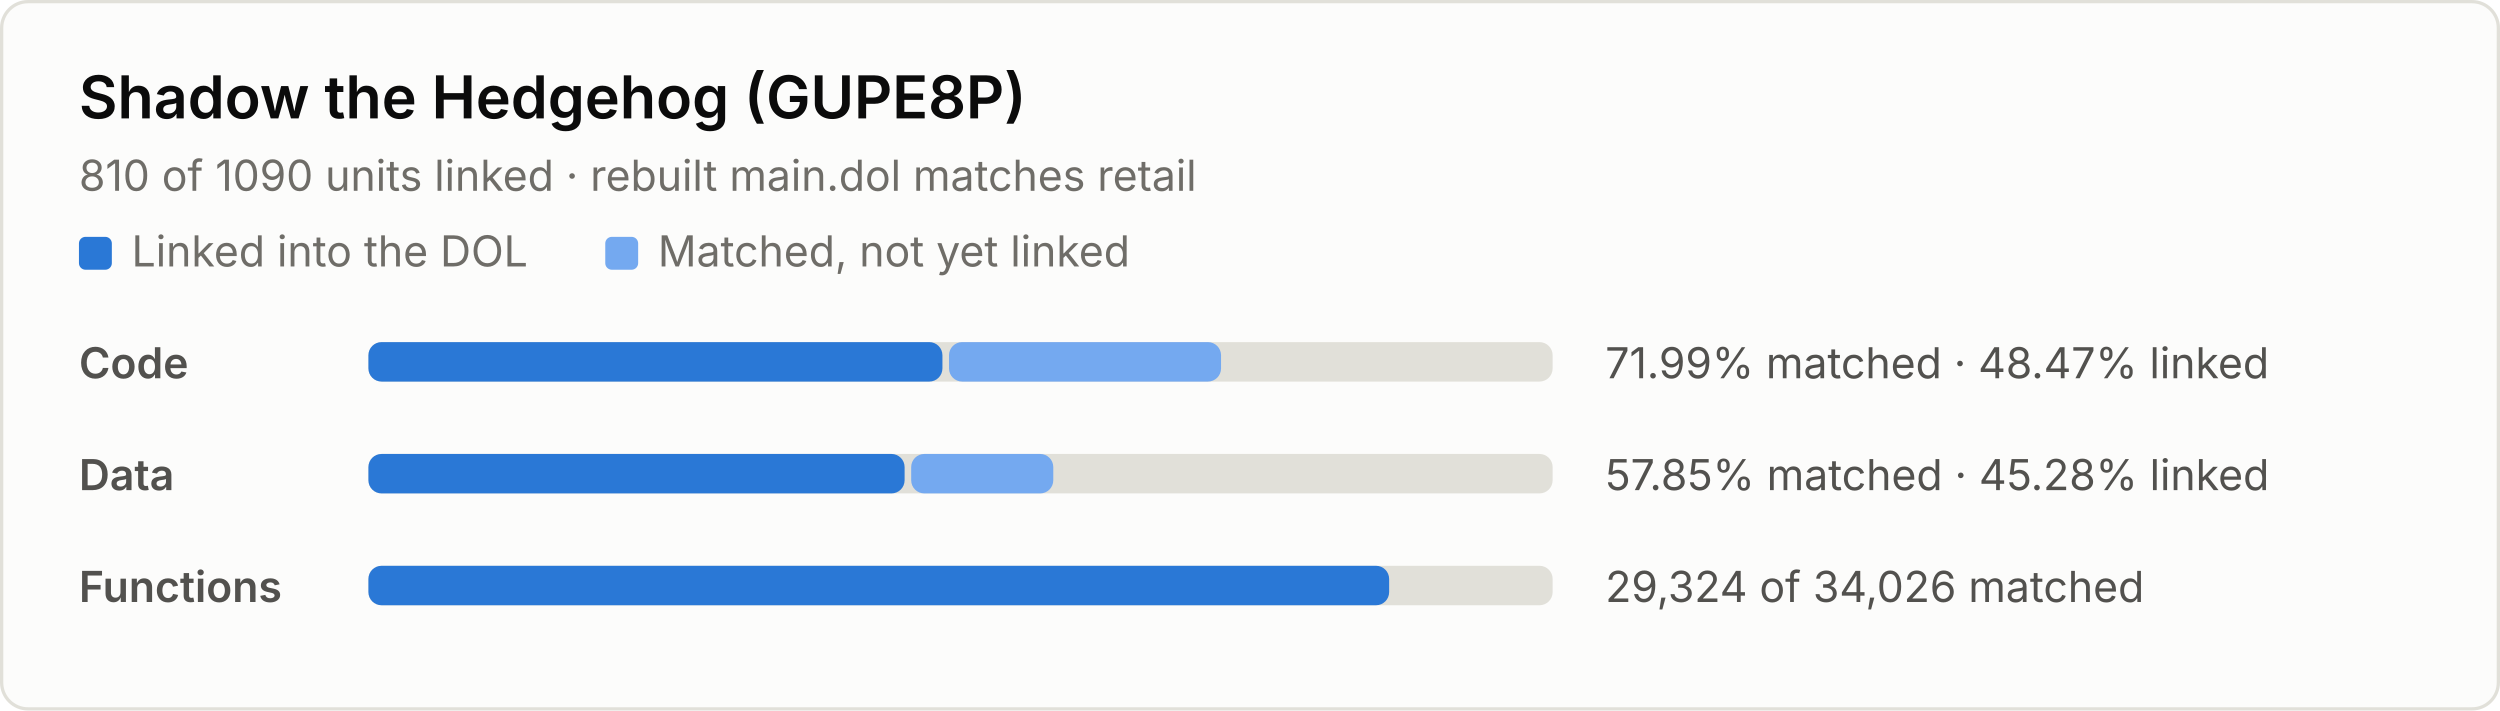
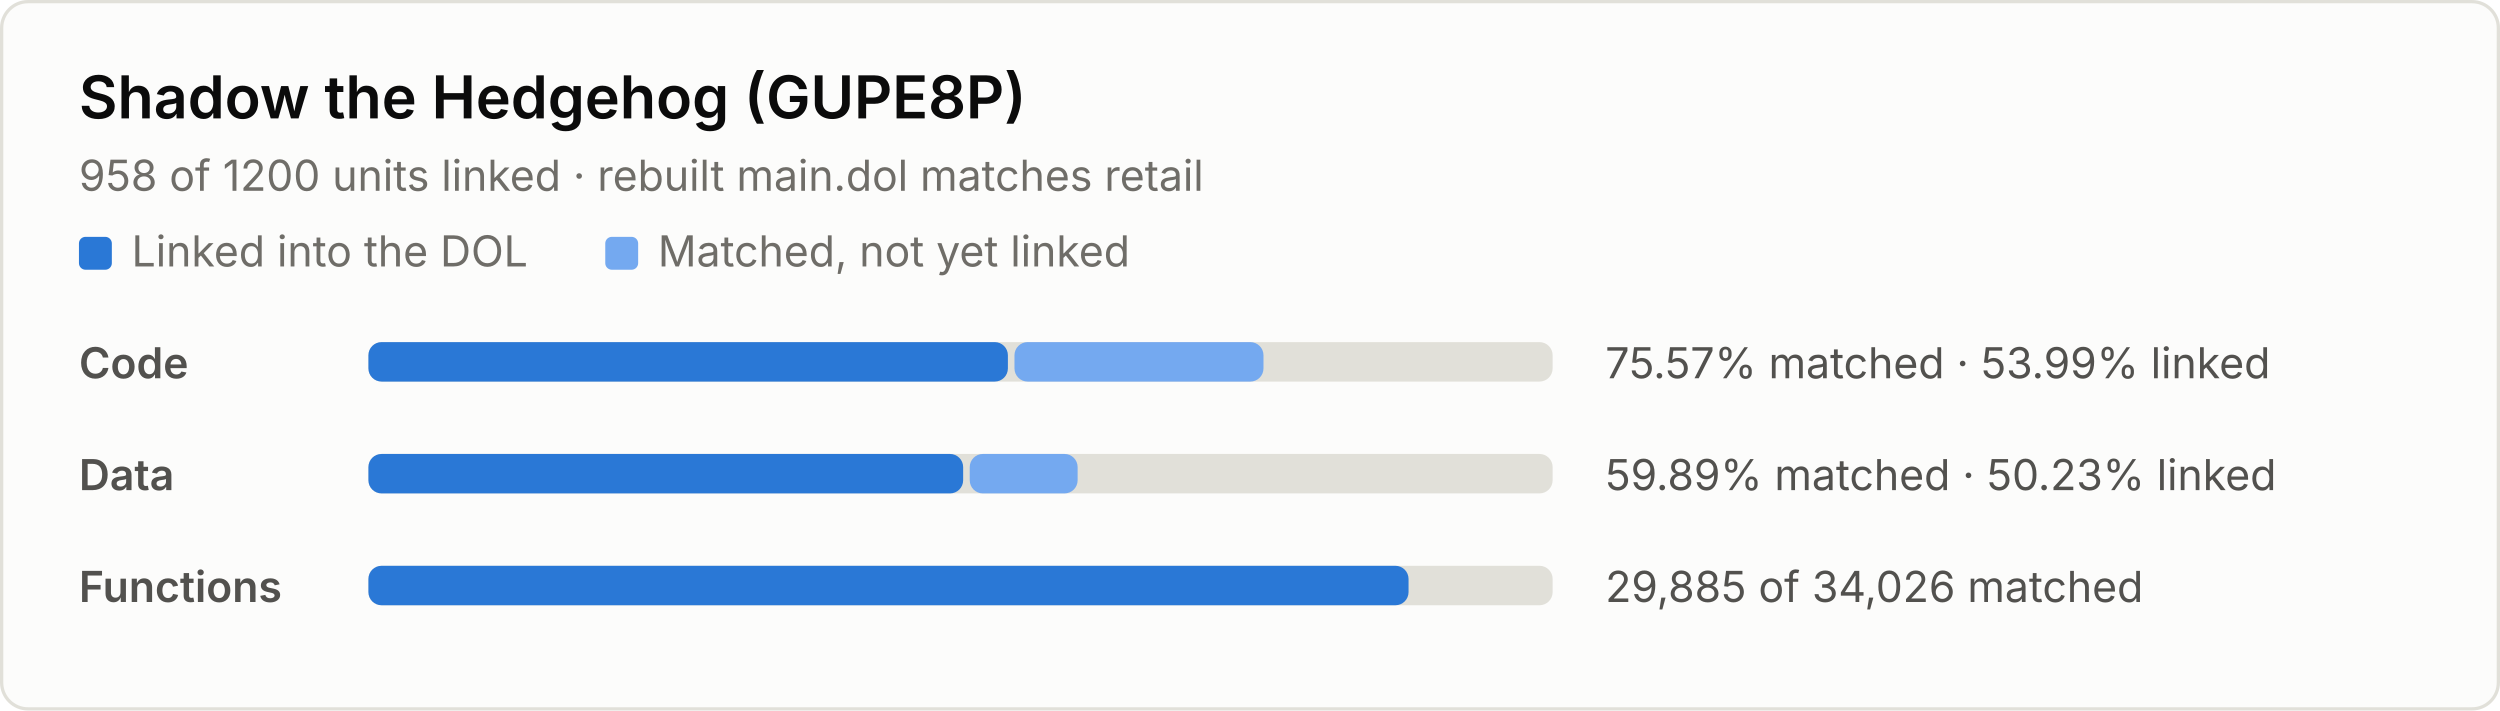
- <svg xmlns="http://www.w3.org/2000/svg" width="760" height="216" viewBox="0 0 760 216" role="img" aria-label="Decompilation progress: 71.99% of code matched, 48.47% linked">
+ <svg xmlns="http://www.w3.org/2000/svg" width="760" height="216" viewBox="0 0 760 216" role="img" aria-label="Decompilation progress: 75.57% of code matched, 53.99% linked">
  <style>
.bg { fill: #fcfcfb; stroke: #e1e0d9; }
.title { fill: #0b0b0b; font: 600 18px system-ui, -apple-system, "Segoe UI", sans-serif; }
.sub, .label, .nums, .key { font: 13px system-ui, -apple-system, "Segoe UI", sans-serif; }
.sub, .key { fill: #6f6d68; }
.label { fill: #52514e; font-weight: 600; }
.nums { fill: #52514e; font-variant-numeric: tabular-nums; }
.track { fill: #e1e0d9; }
.linked { fill: #2a78d6; }
.matched { fill: #74a9f0; }
@media (prefers-color-scheme: dark) {
  .bg { fill: #1a1a19; stroke: #2c2c2a; }
  .title { fill: #f0efec; }
  .sub, .key { fill: #9a988f; }
  .label, .nums { fill: #c3c2b7; }
  .track { fill: #2c2c2a; }
  .linked { fill: #4a94ec; }
  .matched { fill: #2260b0; }
}
</style>
  <rect class="bg" x="0.5" y="0.5" width="759" height="215" rx="8" />
  <text class="title" x="24" y="36">Shadow the Hedgehog (GUPE8P)</text>
-   <text class="sub" x="24" y="58">810 of 1090 units linked · rebuilt main.dol matches retail</text>
+   <text class="sub" x="24" y="58">958 of 1200 units linked · rebuilt main.dol matches retail</text>
  <rect class="linked" x="24" y="72" width="10" height="10" rx="2" />
  <text class="key" x="40" y="81">Linked into the DOL</text>
  <rect class="matched" x="184" y="72" width="10" height="10" rx="2" />
  <text class="key" x="200" y="81">Matched, not yet linked</text>
  <text class="label" x="24" y="115">Code</text>
  <rect class="track" x="112" y="104" width="360" height="12" rx="4" />
-   <rect class="linked" x="112" y="104" width="174.5" height="12" rx="4" />
-   <rect class="matched" x="288.5" y="104" width="82.7" height="12" rx="4" />
-   <text class="nums" x="488" y="115">71.99% matched · 48.47% linked</text>
+   <rect class="linked" x="112" y="104" width="194.4" height="12" rx="4" />
+   <rect class="matched" x="308.4" y="104" width="75.7" height="12" rx="4" />
+   <text class="nums" x="488" y="115">75.57% matched · 53.99% linked</text>
  <text class="label" x="24" y="149">Data</text>
  <rect class="track" x="112" y="138" width="360" height="12" rx="4" />
-   <rect class="linked" x="112" y="138" width="163.0" height="12" rx="4" />
-   <rect class="matched" x="277.0" y="138" width="43.2" height="12" rx="4" />
-   <text class="nums" x="488" y="149">57.85% matched · 45.28% linked</text>
+   <rect class="linked" x="112" y="138" width="180.8" height="12" rx="4" />
+   <rect class="matched" x="294.8" y="138" width="32.8" height="12" rx="4" />
+   <text class="nums" x="488" y="149">59.89% matched · 50.23% linked</text>
  <text class="label" x="24" y="183">Functions</text>
  <rect class="track" x="112" y="172" width="360" height="12" rx="4" />
-   <rect class="linked" x="112" y="172" width="310.3" height="12" rx="4" />
-   <text class="nums" x="488" y="183">29,324 of 34,026 matched</text>
+   <rect class="linked" x="112" y="172" width="316.2" height="12" rx="4" />
+   <text class="nums" x="488" y="183">29,885 of 34,026 matched</text>
</svg>
